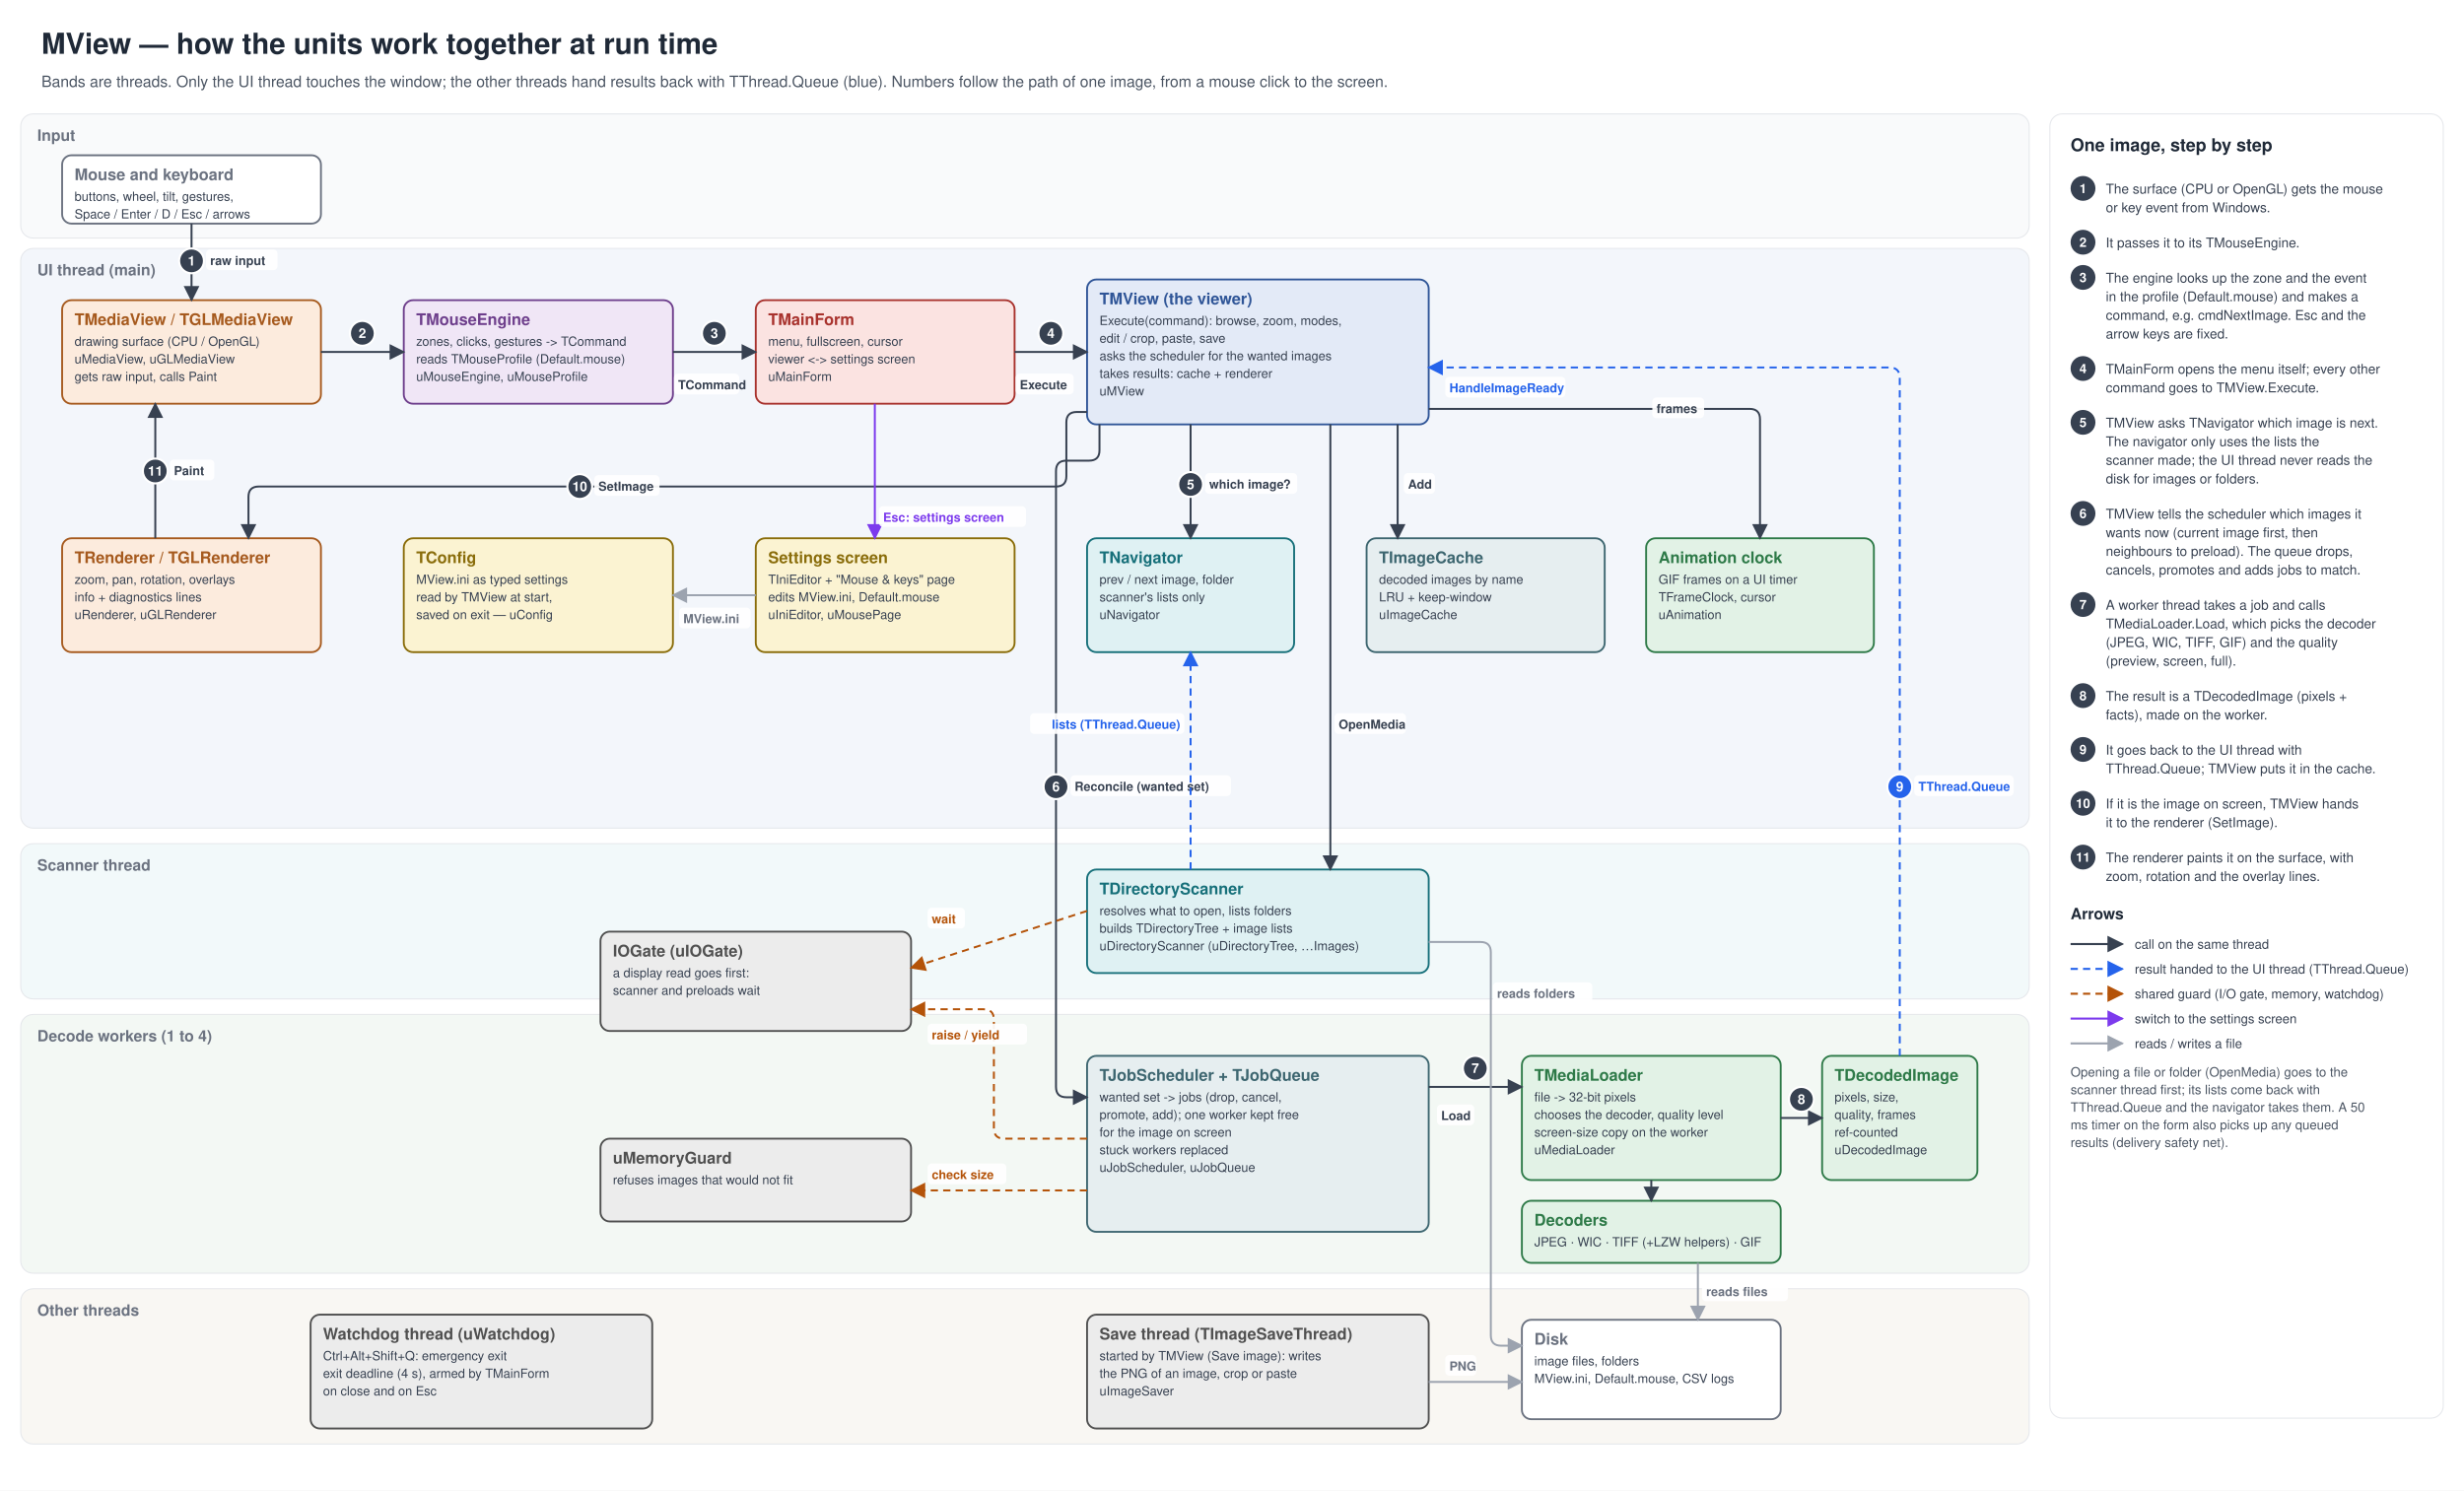
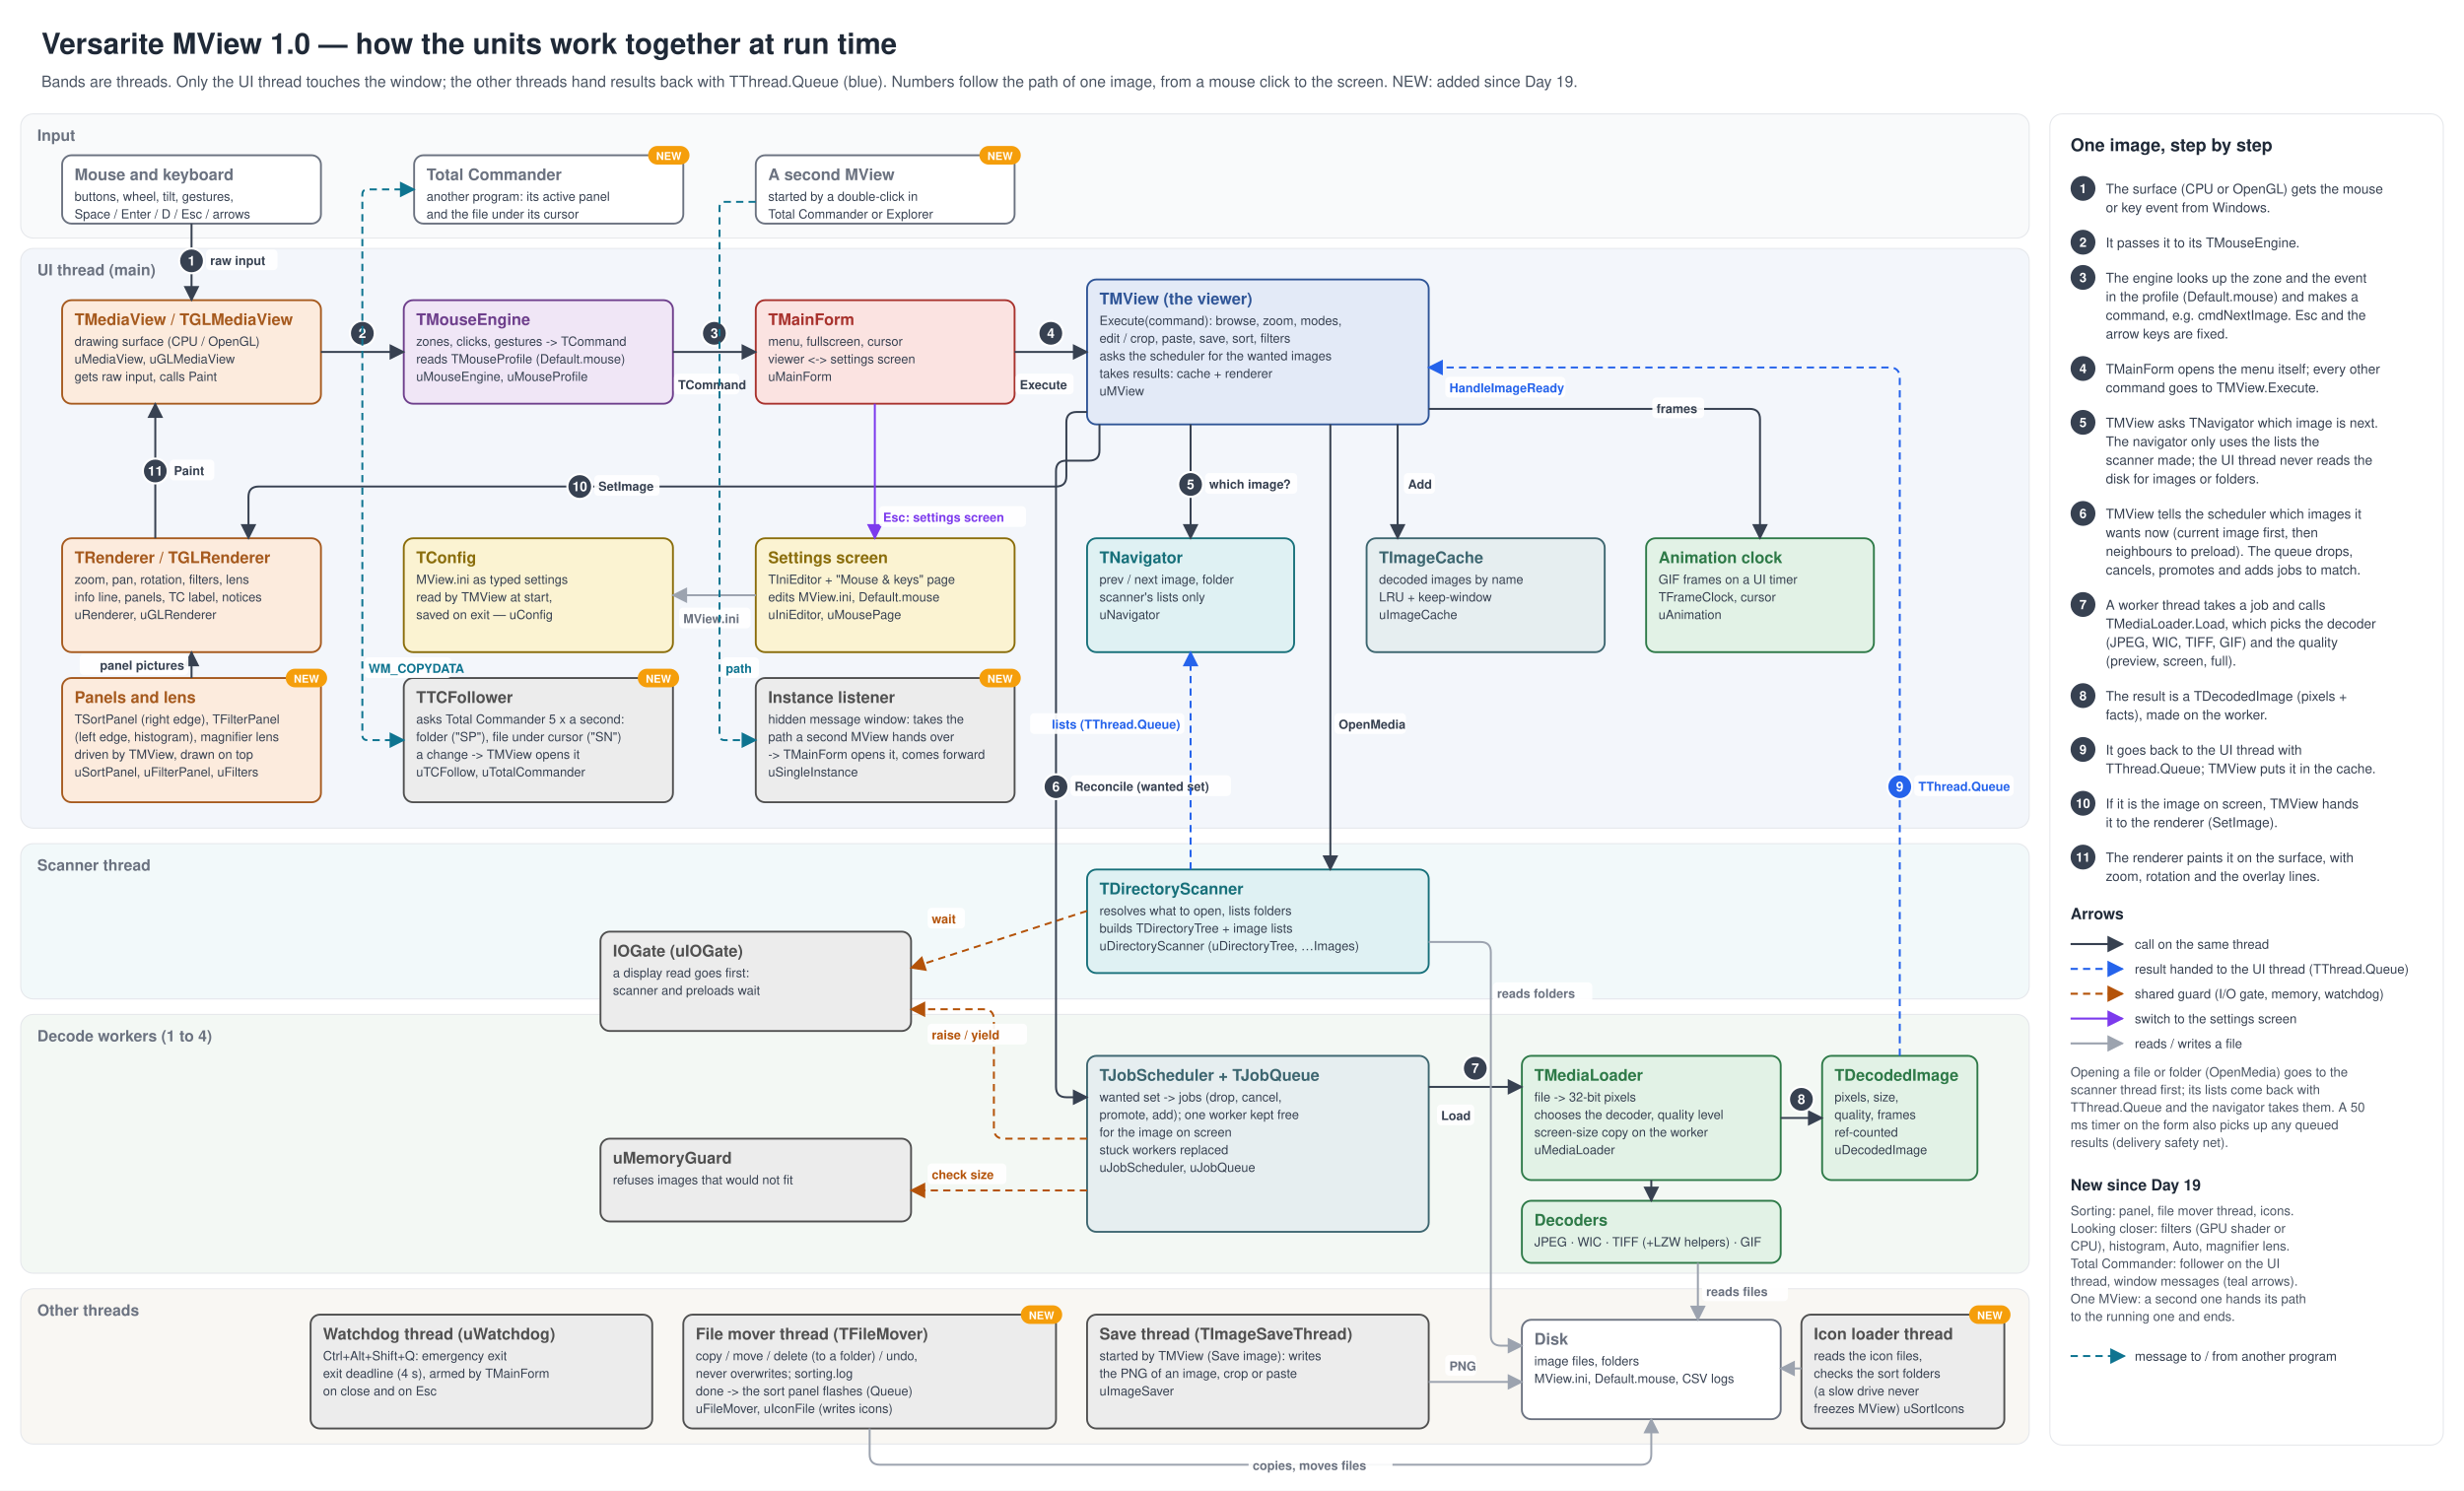
<svg xmlns="http://www.w3.org/2000/svg" width="2380" height="1440" viewBox="0 0 2380 1440" font-family="Segoe UI, Helvetica, Arial, sans-serif">
  <defs>
    <marker id="a1" viewBox="0 0 10 10" refX="9" refY="5" markerWidth="8" markerHeight="8" orient="auto-start-reverse">
      <path d="M0,0 L10,5 L0,10 z" fill="#374151" />
    </marker>
    <marker id="a2" viewBox="0 0 10 10" refX="9" refY="5" markerWidth="8" markerHeight="8" orient="auto-start-reverse">
      <path d="M0,0 L10,5 L0,10 z" fill="#2563eb" />
    </marker>
    <marker id="a3" viewBox="0 0 10 10" refX="9" refY="5" markerWidth="8" markerHeight="8" orient="auto-start-reverse">
      <path d="M0,0 L10,5 L0,10 z" fill="#b45309" />
    </marker>
    <marker id="a4" viewBox="0 0 10 10" refX="9" refY="5" markerWidth="8" markerHeight="8" orient="auto-start-reverse">
      <path d="M0,0 L10,5 L0,10 z" fill="#9ca3af" />
    </marker>
    <marker id="a5" viewBox="0 0 10 10" refX="9" refY="5" markerWidth="8" markerHeight="8" orient="auto-start-reverse">
      <path d="M0,0 L10,5 L0,10 z" fill="#7c3aed" />
    </marker>
+     <marker id="a6" viewBox="0 0 10 10" refX="9" refY="5" markerWidth="8" markerHeight="8" orient="auto-start-reverse">
+       <path d="M0,0 L10,5 L0,10 z" fill="#0e7490" />
+     </marker>
  </defs>
  <rect width="2380" height="1440" fill="#ffffff" />
-   <text x="40" y="52" font-size="28" font-weight="700" fill="#1f2937">MView — how the units work together at run time</text>
-   <text x="40" y="84" font-size="15" fill="#4b5563">Bands are threads. Only the UI thread touches the window; the other threads hand results back with TThread.Queue (blue). Numbers follow the path of one image, from a mouse click to the screen.</text>
+   <text x="40" y="52" font-size="28" font-weight="700" fill="#1f2937">Versarite MView 1.0 — how the units work together at run time</text>
+   <text x="40" y="84" font-size="15" fill="#4b5563">Bands are threads. Only the UI thread touches the window; the other threads hand results back with TThread.Queue (blue). Numbers follow the path of one image, from a mouse click to the screen. NEW: added since Day 19.</text>
  <rect x="20" y="110" width="1940" height="120" rx="12" fill="#f9fafb" stroke="#e5e7eb" />
  <text x="36" y="136" font-size="15" font-weight="700" fill="#6b7280">Input</text>
  <rect x="20" y="240" width="1940" height="560" rx="12" fill="#f3f6fb" stroke="#e5e7eb" />
  <text x="36" y="266" font-size="15" font-weight="700" fill="#6b7280">UI thread (main)</text>
  <rect x="20" y="815" width="1940" height="150" rx="12" fill="#f2f9fa" stroke="#e5e7eb" />
  <text x="36" y="841" font-size="15" font-weight="700" fill="#6b7280">Scanner thread</text>
  <rect x="20" y="980" width="1940" height="250" rx="12" fill="#f3f8f4" stroke="#e5e7eb" />
  <text x="36" y="1006" font-size="15" font-weight="700" fill="#6b7280">Decode workers (1 to 4)</text>
  <rect x="20" y="1245" width="1940" height="150" rx="12" fill="#f9f7f3" stroke="#e5e7eb" />
  <text x="36" y="1271" font-size="15" font-weight="700" fill="#6b7280">Other threads</text>
  <rect x="60" y="150" width="250" height="66" rx="9" fill="#FFFFFF" stroke="#6b7280" stroke-width="1.8" />
  <text x="72" y="174" font-size="15.5" font-weight="700" fill="#6b7280">Mouse and keyboard</text>
  <text x="72" y="194" font-size="12.2" fill="#374151">buttons, wheel, tilt, gestures,</text>
  <text x="72" y="211" font-size="12.2" fill="#374151">Space / Enter / D / Esc / arrows</text>
  <rect x="60" y="290" width="250" height="100" rx="9" fill="#FCEBDD" stroke="#A65A1E" stroke-width="1.8" />
  <text x="72" y="314" font-size="15.5" font-weight="700" fill="#A65A1E">TMediaView / TGLMediaView</text>
  <text x="72" y="334" font-size="12.2" fill="#374151">drawing surface (CPU / OpenGL)</text>
  <text x="72" y="351" font-size="12.2" fill="#374151">uMediaView, uGLMediaView</text>
  <text x="72" y="368" font-size="12.2" fill="#374151">gets raw input, calls Paint</text>
  <rect x="390" y="290" width="260" height="100" rx="9" fill="#F0E6F6" stroke="#6E3F8C" stroke-width="1.8" />
  <text x="402" y="314" font-size="15.5" font-weight="700" fill="#6E3F8C">TMouseEngine</text>
  <text x="402" y="334" font-size="12.2" fill="#374151">zones, clicks, gestures -&gt; TCommand</text>
  <text x="402" y="351" font-size="12.2" fill="#374151">reads TMouseProfile (Default.mouse)</text>
  <text x="402" y="368" font-size="12.2" fill="#374151">uMouseEngine, uMouseProfile</text>
  <rect x="730" y="290" width="250" height="100" rx="9" fill="#FBE3E1" stroke="#A8322D" stroke-width="1.8" />
  <text x="742" y="314" font-size="15.5" font-weight="700" fill="#A8322D">TMainForm</text>
  <text x="742" y="334" font-size="12.2" fill="#374151">menu, fullscreen, cursor</text>
  <text x="742" y="351" font-size="12.2" fill="#374151">viewer &lt;-&gt; settings screen</text>
  <text x="742" y="368" font-size="12.2" fill="#374151">uMainForm</text>
  <rect x="1050" y="270" width="330" height="140" rx="9" fill="#E3EAF7" stroke="#2F5597" stroke-width="1.8" />
  <text x="1062" y="294" font-size="15.5" font-weight="700" fill="#2F5597">TMView  (the viewer)</text>
  <text x="1062" y="314" font-size="12.2" fill="#374151">Execute(command): browse, zoom, modes,</text>
-   <text x="1062" y="331" font-size="12.2" fill="#374151">edit / crop, paste, save</text>
+   <text x="1062" y="331" font-size="12.2" fill="#374151">edit / crop, paste, save, sort, filters</text>
  <text x="1062" y="348" font-size="12.2" fill="#374151">asks the scheduler for the wanted images</text>
  <text x="1062" y="365" font-size="12.2" fill="#374151">takes results: cache + renderer</text>
  <text x="1062" y="382" font-size="12.2" fill="#374151">uMView</text>
  <rect x="60" y="520" width="250" height="110" rx="9" fill="#FCEBDD" stroke="#A65A1E" stroke-width="1.8" />
  <text x="72" y="544" font-size="15.5" font-weight="700" fill="#A65A1E">TRenderer / TGLRenderer</text>
-   <text x="72" y="564" font-size="12.2" fill="#374151">zoom, pan, rotation, overlays</text>
-   <text x="72" y="581" font-size="12.2" fill="#374151">info + diagnostics lines</text>
+   <text x="72" y="564" font-size="12.2" fill="#374151">zoom, pan, rotation, filters, lens</text>
+   <text x="72" y="581" font-size="12.2" fill="#374151">info line, panels, TC label, notices</text>
  <text x="72" y="598" font-size="12.2" fill="#374151">uRenderer, uGLRenderer</text>
  <rect x="390" y="520" width="260" height="110" rx="9" fill="#FBF3D2" stroke="#8A6D0B" stroke-width="1.8" />
  <text x="402" y="544" font-size="15.5" font-weight="700" fill="#8A6D0B">TConfig</text>
  <text x="402" y="564" font-size="12.2" fill="#374151">MView.ini as typed settings</text>
  <text x="402" y="581" font-size="12.2" fill="#374151">read by TMView at start,</text>
  <text x="402" y="598" font-size="12.2" fill="#374151">saved on exit — uConfig</text>
  <rect x="730" y="520" width="250" height="110" rx="9" fill="#FBF3D2" stroke="#8A6D0B" stroke-width="1.8" />
  <text x="742" y="544" font-size="15.5" font-weight="700" fill="#8A6D0B">Settings screen</text>
  <text x="742" y="564" font-size="12.2" fill="#374151">TIniEditor + "Mouse &amp; keys" page</text>
  <text x="742" y="581" font-size="12.2" fill="#374151">edits MView.ini, Default.mouse</text>
  <text x="742" y="598" font-size="12.2" fill="#374151">uIniEditor, uMousePage</text>
  <rect x="1050" y="520" width="200" height="110" rx="9" fill="#DFF1F3" stroke="#17707A" stroke-width="1.8" />
  <text x="1062" y="544" font-size="15.5" font-weight="700" fill="#17707A">TNavigator</text>
  <text x="1062" y="564" font-size="12.2" fill="#374151">prev / next image, folder</text>
  <text x="1062" y="581" font-size="12.2" fill="#374151">scanner's lists only</text>
  <text x="1062" y="598" font-size="12.2" fill="#374151">uNavigator</text>
  <rect x="1320" y="520" width="230" height="110" rx="9" fill="#E6EEF0" stroke="#3D6670" stroke-width="1.8" />
  <text x="1332" y="544" font-size="15.5" font-weight="700" fill="#3D6670">TImageCache</text>
  <text x="1332" y="564" font-size="12.2" fill="#374151">decoded images by name</text>
  <text x="1332" y="581" font-size="12.2" fill="#374151">LRU + keep-window</text>
  <text x="1332" y="598" font-size="12.2" fill="#374151">uImageCache</text>
  <rect x="1590" y="520" width="220" height="110" rx="9" fill="#E2F2E6" stroke="#2E7A48" stroke-width="1.8" />
  <text x="1602" y="544" font-size="15.5" font-weight="700" fill="#2E7A48">Animation clock</text>
  <text x="1602" y="564" font-size="12.2" fill="#374151">GIF frames on a UI timer</text>
  <text x="1602" y="581" font-size="12.2" fill="#374151">TFrameClock, cursor</text>
  <text x="1602" y="598" font-size="12.2" fill="#374151">uAnimation</text>
  <rect x="1050" y="840" width="330" height="100" rx="9" fill="#DFF1F3" stroke="#17707A" stroke-width="1.8" />
  <text x="1062" y="864" font-size="15.5" font-weight="700" fill="#17707A">TDirectoryScanner</text>
  <text x="1062" y="884" font-size="12.2" fill="#374151">resolves what to open, lists folders</text>
  <text x="1062" y="901" font-size="12.2" fill="#374151">builds TDirectoryTree + image lists</text>
  <text x="1062" y="918" font-size="12.2" fill="#374151">uDirectoryScanner (uDirectoryTree, …Images)</text>
  <rect x="1050" y="1020" width="330" height="170" rx="9" fill="#E6EEF0" stroke="#3D6670" stroke-width="1.8" />
  <text x="1062" y="1044" font-size="15.5" font-weight="700" fill="#3D6670">TJobScheduler + TJobQueue</text>
  <text x="1062" y="1064" font-size="12.2" fill="#374151">wanted set -&gt; jobs (drop, cancel,</text>
  <text x="1062" y="1081" font-size="12.2" fill="#374151">promote, add); one worker kept free</text>
  <text x="1062" y="1098" font-size="12.2" fill="#374151">for the image on screen</text>
  <text x="1062" y="1115" font-size="12.2" fill="#374151">stuck workers replaced</text>
  <text x="1062" y="1132" font-size="12.2" fill="#374151">uJobScheduler, uJobQueue</text>
  <rect x="1470" y="1020" width="250" height="120" rx="9" fill="#E2F2E6" stroke="#2E7A48" stroke-width="1.8" />
  <text x="1482" y="1044" font-size="15.5" font-weight="700" fill="#2E7A48">TMediaLoader</text>
  <text x="1482" y="1064" font-size="12.2" fill="#374151">file -&gt; 32-bit pixels</text>
  <text x="1482" y="1081" font-size="12.2" fill="#374151">chooses the decoder, quality level</text>
  <text x="1482" y="1098" font-size="12.2" fill="#374151">screen-size copy on the worker</text>
  <text x="1482" y="1115" font-size="12.2" fill="#374151">uMediaLoader</text>
  <rect x="1470" y="1160" width="250" height="60" rx="9" fill="#E2F2E6" stroke="#2E7A48" stroke-width="1.8" />
  <text x="1482" y="1184" font-size="15.5" font-weight="700" fill="#2E7A48">Decoders</text>
  <text x="1482" y="1204" font-size="12.2" fill="#374151">JPEG · WIC · TIFF (+LZW helpers) · GIF</text>
  <rect x="1760" y="1020" width="150" height="120" rx="9" fill="#E2F2E6" stroke="#2E7A48" stroke-width="1.8" />
  <text x="1772" y="1044" font-size="15.5" font-weight="700" fill="#2E7A48">TDecodedImage</text>
  <text x="1772" y="1064" font-size="12.2" fill="#374151">pixels, size,</text>
  <text x="1772" y="1081" font-size="12.2" fill="#374151">quality, frames</text>
  <text x="1772" y="1098" font-size="12.2" fill="#374151">ref-counted</text>
  <text x="1772" y="1115" font-size="12.2" fill="#374151">uDecodedImage</text>
  <rect x="580" y="900" width="300" height="96" rx="9" fill="#ECECEC" stroke="#505050" stroke-width="1.8" />
  <text x="592" y="924" font-size="15.5" font-weight="700" fill="#505050">IOGate  (uIOGate)</text>
  <text x="592" y="944" font-size="12.2" fill="#374151">a display read goes first:</text>
  <text x="592" y="961" font-size="12.2" fill="#374151">scanner and preloads wait</text>
  <rect x="580" y="1100" width="300" height="80" rx="9" fill="#ECECEC" stroke="#505050" stroke-width="1.8" />
  <text x="592" y="1124" font-size="15.5" font-weight="700" fill="#505050">uMemoryGuard</text>
  <text x="592" y="1144" font-size="12.2" fill="#374151">refuses images that would not fit</text>
  <rect x="1050" y="1270" width="330" height="110" rx="9" fill="#ECECEC" stroke="#505050" stroke-width="1.8" />
  <text x="1062" y="1294" font-size="15.5" font-weight="700" fill="#505050">Save thread (TImageSaveThread)</text>
  <text x="1062" y="1314" font-size="12.2" fill="#374151">started by TMView (Save image): writes</text>
  <text x="1062" y="1331" font-size="12.2" fill="#374151">the PNG of an image, crop or paste</text>
  <text x="1062" y="1348" font-size="12.2" fill="#374151">uImageSaver</text>
  <rect x="300" y="1270" width="330" height="110" rx="9" fill="#ECECEC" stroke="#505050" stroke-width="1.8" />
  <text x="312" y="1294" font-size="15.5" font-weight="700" fill="#505050">Watchdog thread (uWatchdog)</text>
  <text x="312" y="1314" font-size="12.2" fill="#374151">Ctrl+Alt+Shift+Q: emergency exit</text>
  <text x="312" y="1331" font-size="12.2" fill="#374151">exit deadline (4 s), armed by TMainForm</text>
  <text x="312" y="1348" font-size="12.2" fill="#374151">on close and on Esc</text>
  <rect x="1470" y="1275" width="250" height="96" rx="9" fill="#FFFFFF" stroke="#6b7280" stroke-width="1.8" />
  <text x="1482" y="1299" font-size="15.5" font-weight="700" fill="#6b7280">Disk</text>
  <text x="1482" y="1319" font-size="12.2" fill="#374151">image files, folders</text>
  <text x="1482" y="1336" font-size="12.2" fill="#374151">MView.ini, Default.mouse, CSV logs</text>
  <path d="M185,216 L185,290" fill="none" stroke="#374151" stroke-width="1.9" marker-end="url(#a1)" />
  <circle cx="185" cy="252" r="12" fill="#374151" stroke="#fff" stroke-width="2" />
  <text x="185" y="256.5" text-anchor="middle" font-size="13" font-weight="700" fill="#fff">1</text>
  <rect x="199" y="241" width="69" height="20" rx="4" fill="#ffffff" opacity="0.92" />
  <text x="203" y="256" text-anchor="start" font-size="12" font-weight="600" fill="#374151">raw input</text>
  <path d="M310,340 L390,340" fill="none" stroke="#374151" stroke-width="1.9" marker-end="url(#a1)" />
  <circle cx="350" cy="322" r="12" fill="#374151" stroke="#fff" stroke-width="2" />
  <text x="350" y="326.5" text-anchor="middle" font-size="13" font-weight="700" fill="#fff">2</text>
  <path d="M650,340 L730,340" fill="none" stroke="#374151" stroke-width="1.9" marker-end="url(#a1)" />
  <circle cx="690" cy="322" r="12" fill="#374151" stroke="#fff" stroke-width="2" />
  <text x="690" y="326.5" text-anchor="middle" font-size="13" font-weight="700" fill="#fff">3</text>
  <rect x="651" y="361" width="63" height="20" rx="4" fill="#ffffff" opacity="0.92" />
  <text x="655" y="376" text-anchor="start" font-size="12" font-weight="600" fill="#374151">TCommand</text>
  <path d="M980,340 L1050,340" fill="none" stroke="#374151" stroke-width="1.9" marker-end="url(#a1)" />
  <circle cx="1015" cy="322" r="12" fill="#374151" stroke="#fff" stroke-width="2" />
  <text x="1015" y="326.5" text-anchor="middle" font-size="13" font-weight="700" fill="#fff">4</text>
  <rect x="981" y="361" width="56" height="20" rx="4" fill="#ffffff" opacity="0.92" />
  <text x="985" y="376" text-anchor="start" font-size="12" font-weight="600" fill="#374151">Execute</text>
  <path d="M1150,410 L1150,520" fill="none" stroke="#374151" stroke-width="1.9" marker-end="url(#a1)" />
  <circle cx="1150" cy="468" r="12" fill="#374151" stroke="#fff" stroke-width="2" />
  <text x="1150" y="472.5" text-anchor="middle" font-size="13" font-weight="700" fill="#fff">5</text>
  <rect x="1164" y="457" width="89" height="20" rx="4" fill="#ffffff" opacity="0.92" />
  <text x="1168" y="472" text-anchor="start" font-size="12" font-weight="600" fill="#374151">which image?</text>
  <path d="M1062,410 L1062,435 Q1062,445 1052,445 L1030,445 Q1020,445 1020,455 L1020,1050 Q1020,1060 1030,1060 L1050,1060" fill="none" stroke="#374151" stroke-width="1.9" marker-end="url(#a1)" />
  <circle cx="1020" cy="760" r="12" fill="#374151" stroke="#fff" stroke-width="2" />
  <text x="1020" y="764.5" text-anchor="middle" font-size="13" font-weight="700" fill="#fff">6</text>
  <rect x="1034" y="749" width="155" height="20" rx="4" fill="#ffffff" opacity="0.92" />
  <text x="1038" y="764" text-anchor="start" font-size="12" font-weight="600" fill="#374151">Reconcile (wanted set)</text>
  <path d="M1380,1050 L1470,1050" fill="none" stroke="#374151" stroke-width="1.9" marker-end="url(#a1)" />
  <circle cx="1425" cy="1032" r="12" fill="#374151" stroke="#fff" stroke-width="2" />
  <text x="1425" y="1036.5" text-anchor="middle" font-size="13" font-weight="700" fill="#fff">7</text>
  <rect x="1388" y="1067" width="36" height="20" rx="4" fill="#ffffff" opacity="0.92" />
  <text x="1392" y="1082" text-anchor="start" font-size="12" font-weight="600" fill="#374151">Load</text>
  <path d="M1595,1140 L1595,1160" fill="none" stroke="#374151" stroke-width="1.9" marker-end="url(#a1)" />
  <path d="M1720,1080 L1760,1080" fill="none" stroke="#374151" stroke-width="1.9" marker-end="url(#a1)" />
  <circle cx="1740" cy="1062" r="12" fill="#374151" stroke="#fff" stroke-width="2" />
  <text x="1740" y="1066.5" text-anchor="middle" font-size="13" font-weight="700" fill="#fff">8</text>
  <path d="M1835,1020 L1835,365 Q1835,355 1825,355 L1380,355" fill="none" stroke="#2563eb" stroke-width="1.9" stroke-dasharray="7 5" marker-end="url(#a2)" />
  <circle cx="1835" cy="760" r="12" fill="#2563eb" stroke="#fff" stroke-width="2" />
  <text x="1835" y="764.5" text-anchor="middle" font-size="13" font-weight="700" fill="#fff">9</text>
  <rect x="1849" y="749" width="96" height="20" rx="4" fill="#ffffff" opacity="0.92" />
  <text x="1853" y="764" text-anchor="start" font-size="12" font-weight="600" fill="#2563eb">TThread.Queue</text>
  <rect x="1396" y="364" width="116" height="20" rx="4" fill="#ffffff" opacity="0.92" />
  <text x="1400" y="379" text-anchor="start" font-size="12" font-weight="600" fill="#2563eb">HandleImageReady</text>
  <path d="M1350,410 L1350,520" fill="none" stroke="#374151" stroke-width="1.9" marker-end="url(#a1)" />
  <rect x="1356" y="457" width="30" height="20" rx="4" fill="#ffffff" opacity="0.92" />
  <text x="1360" y="472" text-anchor="start" font-size="12" font-weight="600" fill="#374151">Add</text>
  <path d="M1050,398 L1040,398 Q1030,398 1030,408 L1030,460 Q1030,470 1020,470 L250,470 Q240,470 240,480 L240,520" fill="none" stroke="#374151" stroke-width="1.9" marker-end="url(#a1)" />
  <circle cx="560" cy="470" r="12" fill="#374151" stroke="#fff" stroke-width="2" />
  <text x="560" y="474.5" text-anchor="middle" font-size="13" font-weight="700" fill="#fff">10</text>
  <rect x="574" y="459" width="63" height="20" rx="4" fill="#ffffff" opacity="0.92" />
  <text x="578" y="474" text-anchor="start" font-size="12" font-weight="600" fill="#374151">SetImage</text>
  <path d="M150,520 L150,390" fill="none" stroke="#374151" stroke-width="1.9" marker-end="url(#a1)" />
  <circle cx="150" cy="455" r="12" fill="#374151" stroke="#fff" stroke-width="2" />
  <text x="150" y="459.5" text-anchor="middle" font-size="13" font-weight="700" fill="#fff">11</text>
  <rect x="164" y="444" width="43" height="20" rx="4" fill="#ffffff" opacity="0.92" />
  <text x="168" y="459" text-anchor="start" font-size="12" font-weight="600" fill="#374151">Paint</text>
  <path d="M1380,395 L1690,395 Q1700,395 1700,405 L1700,520" fill="none" stroke="#374151" stroke-width="1.9" marker-end="url(#a1)" />
  <rect x="1596" y="384" width="50" height="20" rx="4" fill="#ffffff" opacity="0.92" />
  <text x="1600" y="399" text-anchor="start" font-size="12" font-weight="600" fill="#374151">frames</text>
  <path d="M1285,410 L1285,840" fill="none" stroke="#374151" stroke-width="1.9" marker-end="url(#a1)" />
  <rect x="1289" y="689" width="69" height="20" rx="4" fill="#ffffff" opacity="0.92" />
  <text x="1293" y="704" text-anchor="start" font-size="12" font-weight="600" fill="#374151">OpenMedia</text>
  <path d="M1150,840 L1150,630" fill="none" stroke="#2563eb" stroke-width="1.9" stroke-dasharray="7 5" marker-end="url(#a2)" />
  <rect x="995" y="689" width="149" height="20" rx="4" fill="#ffffff" opacity="0.92" />
  <text x="1140" y="704" text-anchor="end" font-size="12" font-weight="600" fill="#2563eb">lists (TThread.Queue)</text>
  <path d="M1380,910 L1430,910 Q1440,910 1440,920 L1440,1290 Q1440,1300 1450,1300 L1470,1300" fill="none" stroke="#9ca3af" stroke-width="1.9" marker-end="url(#a4)" />
  <rect x="1442" y="949" width="96" height="20" rx="4" fill="#ffffff" opacity="0.92" />
  <text x="1446" y="964" text-anchor="start" font-size="12" font-weight="600" fill="#6b7280">reads folders</text>
  <path d="M1640,1220 L1640,1275" fill="none" stroke="#9ca3af" stroke-width="1.9" marker-end="url(#a4)" />
  <rect x="1644" y="1237" width="83" height="20" rx="4" fill="#ffffff" opacity="0.92" />
  <text x="1648" y="1252" text-anchor="start" font-size="12" font-weight="600" fill="#6b7280">reads files</text>
  <path d="M1050,880 L880,935" fill="none" stroke="#b45309" stroke-width="1.9" stroke-dasharray="7 5" marker-end="url(#a3)" />
  <rect x="896" y="877" width="36" height="20" rx="4" fill="#ffffff" opacity="0.92" />
  <text x="900" y="892" text-anchor="start" font-size="12" font-weight="600" fill="#b45309">wait</text>
  <path d="M1050,1100 L970,1100 Q960,1100 960,1090 L960,985 Q960,975 950,975 L880,975" fill="none" stroke="#b45309" stroke-width="1.9" stroke-dasharray="7 5" marker-end="url(#a3)" />
  <rect x="896" y="989" width="96" height="20" rx="4" fill="#ffffff" opacity="0.92" />
  <text x="900" y="1004" text-anchor="start" font-size="12" font-weight="600" fill="#b45309">raise / yield</text>
  <path d="M1050,1150 L880,1150" fill="none" stroke="#b45309" stroke-width="1.9" stroke-dasharray="7 5" marker-end="url(#a3)" />
  <rect x="896" y="1124" width="76" height="20" rx="4" fill="#ffffff" opacity="0.92" />
  <text x="900" y="1139" text-anchor="start" font-size="12" font-weight="600" fill="#b45309">check size</text>
  <path d="M845,390 L845,520" fill="none" stroke="#7c3aed" stroke-width="1.9" marker-end="url(#a5)" />
  <rect x="849" y="489" width="142" height="20" rx="4" fill="#ffffff" opacity="0.92" />
  <text x="853" y="504" text-anchor="start" font-size="12" font-weight="600" fill="#7c3aed">Esc: settings screen</text>
  <path d="M730,575 L650,575" fill="none" stroke="#9ca3af" stroke-width="1.9" marker-end="url(#a4)" />
  <rect x="656" y="587" width="69" height="20" rx="4" fill="#ffffff" opacity="0.92" />
  <text x="660" y="602" text-anchor="start" font-size="12" font-weight="600" fill="#6b7280">MView.ini</text>
  <path d="M1380,1335 L1470,1335" fill="none" stroke="#9ca3af" stroke-width="1.9" marker-end="url(#a4)" />
  <rect x="1396" y="1309" width="30" height="20" rx="4" fill="#ffffff" opacity="0.92" />
  <text x="1400" y="1324" text-anchor="start" font-size="12" font-weight="600" fill="#6b7280">PNG</text>
-   <rect x="1980" y="110" width="380" height="1260" rx="12" fill="#ffffff" stroke="#e5e7eb" />
+   <rect x="1980" y="110" width="380" height="1286" rx="12" fill="#ffffff" stroke="#e5e7eb" />
  <text x="2000" y="146" font-size="17" font-weight="700" fill="#1f2937">One image, step by step</text>
  <circle cx="2012" cy="182" r="12" fill="#374151" />
  <text x="2012" y="186.5" text-anchor="middle" font-size="12.5" font-weight="700" fill="#fff">1</text>
  <text x="2034" y="187" font-size="13" fill="#374151">The surface (CPU or OpenGL) gets the mouse</text>
  <text x="2034" y="205" font-size="13" fill="#374151">or key event from Windows.</text>
  <circle cx="2012" cy="234" r="12" fill="#374151" />
  <text x="2012" y="238.5" text-anchor="middle" font-size="12.5" font-weight="700" fill="#fff">2</text>
  <text x="2034" y="239" font-size="13" fill="#374151">It passes it to its TMouseEngine.</text>
  <circle cx="2012" cy="268" r="12" fill="#374151" />
  <text x="2012" y="272.5" text-anchor="middle" font-size="12.5" font-weight="700" fill="#fff">3</text>
  <text x="2034" y="273" font-size="13" fill="#374151">The engine looks up the zone and the event</text>
  <text x="2034" y="291" font-size="13" fill="#374151">in the profile (Default.mouse) and makes a</text>
  <text x="2034" y="309" font-size="13" fill="#374151">command, e.g. cmdNextImage. Esc and the</text>
  <text x="2034" y="327" font-size="13" fill="#374151">arrow keys are fixed.</text>
  <circle cx="2012" cy="356" r="12" fill="#374151" />
  <text x="2012" y="360.5" text-anchor="middle" font-size="12.5" font-weight="700" fill="#fff">4</text>
  <text x="2034" y="361" font-size="13" fill="#374151">TMainForm opens the menu itself; every other</text>
  <text x="2034" y="379" font-size="13" fill="#374151">command goes to TMView.Execute.</text>
  <circle cx="2012" cy="408" r="12" fill="#374151" />
  <text x="2012" y="412.5" text-anchor="middle" font-size="12.5" font-weight="700" fill="#fff">5</text>
  <text x="2034" y="413" font-size="13" fill="#374151">TMView asks TNavigator which image is next.</text>
  <text x="2034" y="431" font-size="13" fill="#374151">The navigator only uses the lists the</text>
  <text x="2034" y="449" font-size="13" fill="#374151">scanner made; the UI thread never reads the</text>
  <text x="2034" y="467" font-size="13" fill="#374151">disk for images or folders.</text>
  <circle cx="2012" cy="496" r="12" fill="#374151" />
  <text x="2012" y="500.5" text-anchor="middle" font-size="12.5" font-weight="700" fill="#fff">6</text>
  <text x="2034" y="501" font-size="13" fill="#374151">TMView tells the scheduler which images it</text>
  <text x="2034" y="519" font-size="13" fill="#374151">wants now (current image first, then</text>
  <text x="2034" y="537" font-size="13" fill="#374151">neighbours to preload). The queue drops,</text>
  <text x="2034" y="555" font-size="13" fill="#374151">cancels, promotes and adds jobs to match.</text>
  <circle cx="2012" cy="584" r="12" fill="#374151" />
  <text x="2012" y="588.5" text-anchor="middle" font-size="12.5" font-weight="700" fill="#fff">7</text>
  <text x="2034" y="589" font-size="13" fill="#374151">A worker thread takes a job and calls</text>
  <text x="2034" y="607" font-size="13" fill="#374151">TMediaLoader.Load, which picks the decoder</text>
  <text x="2034" y="625" font-size="13" fill="#374151">(JPEG, WIC, TIFF, GIF) and the quality</text>
  <text x="2034" y="643" font-size="13" fill="#374151">(preview, screen, full).</text>
  <circle cx="2012" cy="672" r="12" fill="#374151" />
  <text x="2012" y="676.5" text-anchor="middle" font-size="12.5" font-weight="700" fill="#fff">8</text>
  <text x="2034" y="677" font-size="13" fill="#374151">The result is a TDecodedImage (pixels +</text>
  <text x="2034" y="695" font-size="13" fill="#374151">facts), made on the worker.</text>
  <circle cx="2012" cy="724" r="12" fill="#374151" />
  <text x="2012" y="728.5" text-anchor="middle" font-size="12.5" font-weight="700" fill="#fff">9</text>
  <text x="2034" y="729" font-size="13" fill="#374151">It goes back to the UI thread with</text>
  <text x="2034" y="747" font-size="13" fill="#374151">TThread.Queue; TMView puts it in the cache.</text>
  <circle cx="2012" cy="776" r="12" fill="#374151" />
  <text x="2012" y="780.5" text-anchor="middle" font-size="12.5" font-weight="700" fill="#fff">10</text>
  <text x="2034" y="781" font-size="13" fill="#374151">If it is the image on screen, TMView hands</text>
  <text x="2034" y="799" font-size="13" fill="#374151">it to the renderer (SetImage).</text>
  <circle cx="2012" cy="828" r="12" fill="#374151" />
  <text x="2012" y="832.5" text-anchor="middle" font-size="12.5" font-weight="700" fill="#fff">11</text>
  <text x="2034" y="833" font-size="13" fill="#374151">The renderer paints it on the surface, with</text>
  <text x="2034" y="851" font-size="13" fill="#374151">zoom, rotation and the overlay lines.</text>
  <text x="2000" y="888" font-size="15" font-weight="700" fill="#1f2937">Arrows</text>
  <path d="M2000,912 L2050,912" stroke="#374151" stroke-width="2" marker-end="url(#a1)" />
  <text x="2062" y="916.5" font-size="12.5" fill="#374151">call on the same thread</text>
  <path d="M2000,936 L2050,936" stroke="#2563eb" stroke-width="2" stroke-dasharray="7 5" marker-end="url(#a2)" />
  <text x="2062" y="940.5" font-size="12.5" fill="#374151">result handed to the UI thread (TThread.Queue)</text>
  <path d="M2000,960 L2050,960" stroke="#b45309" stroke-width="2" stroke-dasharray="7 5" marker-end="url(#a3)" />
  <text x="2062" y="964.5" font-size="12.5" fill="#374151">shared guard (I/O gate, memory, watchdog)</text>
  <path d="M2000,984 L2050,984" stroke="#7c3aed" stroke-width="2" marker-end="url(#a5)" />
  <text x="2062" y="988.5" font-size="12.5" fill="#374151">switch to the settings screen</text>
  <path d="M2000,1008 L2050,1008" stroke="#9ca3af" stroke-width="2" marker-end="url(#a4)" />
  <text x="2062" y="1012.5" font-size="12.5" fill="#374151">reads / writes a file</text>
  <text x="2000" y="1040" font-size="12.5" fill="#4b5563">Opening a file or folder (OpenMedia) goes to the</text>
  <text x="2000" y="1057" font-size="12.5" fill="#4b5563">scanner thread first; its lists come back with</text>
  <text x="2000" y="1074" font-size="12.5" fill="#4b5563">TThread.Queue and the navigator takes them. A 50</text>
  <text x="2000" y="1091" font-size="12.5" fill="#4b5563">ms timer on the form also picks up any queued</text>
  <text x="2000" y="1108" font-size="12.5" fill="#4b5563">results (delivery safety net).</text>
+   <rect x="400" y="150" width="260" height="66" rx="9" fill="#FFFFFF" stroke="#6b7280" stroke-width="1.8" />
+   <text x="412" y="174" font-size="15.5" font-weight="700" fill="#6b7280">Total Commander</text>
+   <text x="412" y="194" font-size="12.2" fill="#374151">another program: its active panel</text>
+   <text x="412" y="211" font-size="12.2" fill="#374151">and the file under its cursor</text>
+   <rect x="626" y="141" width="40" height="18" rx="9" fill="#F59E0B" />
+   <text x="646" y="154.5" text-anchor="middle" font-size="10.5" font-weight="700" fill="#ffffff">NEW</text>
+   <rect x="730" y="150" width="250" height="66" rx="9" fill="#FFFFFF" stroke="#6b7280" stroke-width="1.8" />
+   <text x="742" y="174" font-size="15.5" font-weight="700" fill="#6b7280">A second MView</text>
+   <text x="742" y="194" font-size="12.2" fill="#374151">started by a double-click in</text>
+   <text x="742" y="211" font-size="12.2" fill="#374151">Total Commander or Explorer</text>
+   <rect x="946" y="141" width="40" height="18" rx="9" fill="#F59E0B" />
+   <text x="966" y="154.5" text-anchor="middle" font-size="10.5" font-weight="700" fill="#ffffff">NEW</text>
+   <rect x="60" y="655" width="250" height="120" rx="9" fill="#FCEBDD" stroke="#A65A1E" stroke-width="1.8" />
+   <text x="72" y="679" font-size="15.5" font-weight="700" fill="#A65A1E">Panels and lens</text>
+   <text x="72" y="699" font-size="12.2" fill="#374151">TSortPanel (right edge), TFilterPanel</text>
+   <text x="72" y="716" font-size="12.2" fill="#374151">(left edge, histogram), magnifier lens</text>
+   <text x="72" y="733" font-size="12.2" fill="#374151">driven by TMView, drawn on top</text>
+   <text x="72" y="750" font-size="12.2" fill="#374151">uSortPanel, uFilterPanel, uFilters</text>
+   <rect x="276" y="646" width="40" height="18" rx="9" fill="#F59E0B" />
+   <text x="296" y="659.5" text-anchor="middle" font-size="10.5" font-weight="700" fill="#ffffff">NEW</text>
+   <rect x="390" y="655" width="260" height="120" rx="9" fill="#ECECEC" stroke="#505050" stroke-width="1.8" />
+   <text x="402" y="679" font-size="15.5" font-weight="700" fill="#505050">TTCFollower</text>
+   <text x="402" y="699" font-size="12.2" fill="#374151">asks Total Commander 5 x a second:</text>
+   <text x="402" y="716" font-size="12.2" fill="#374151">folder ("SP"), file under cursor ("SN")</text>
+   <text x="402" y="733" font-size="12.2" fill="#374151">a change -&gt; TMView opens it</text>
+   <text x="402" y="750" font-size="12.2" fill="#374151">uTCFollow, uTotalCommander</text>
+   <rect x="616" y="646" width="40" height="18" rx="9" fill="#F59E0B" />
+   <text x="636" y="659.5" text-anchor="middle" font-size="10.5" font-weight="700" fill="#ffffff">NEW</text>
+   <rect x="730" y="655" width="250" height="120" rx="9" fill="#ECECEC" stroke="#505050" stroke-width="1.8" />
+   <text x="742" y="679" font-size="15.5" font-weight="700" fill="#505050">Instance listener</text>
+   <text x="742" y="699" font-size="12.2" fill="#374151">hidden message window: takes the</text>
+   <text x="742" y="716" font-size="12.2" fill="#374151">path a second MView hands over</text>
+   <text x="742" y="733" font-size="12.2" fill="#374151">-&gt; TMainForm opens it, comes forward</text>
+   <text x="742" y="750" font-size="12.2" fill="#374151">uSingleInstance</text>
+   <rect x="946" y="646" width="40" height="18" rx="9" fill="#F59E0B" />
+   <text x="966" y="659.5" text-anchor="middle" font-size="10.5" font-weight="700" fill="#ffffff">NEW</text>
+   <path d="M185,655 L185,630" fill="none" stroke="#374151" stroke-width="1.9" marker-end="url(#a1)" />
+   <rect x="77" y="632" width="105" height="20" rx="4" fill="#ffffff" opacity="0.92" />
+   <text x="178" y="647" text-anchor="end" font-size="12" font-weight="600" fill="#374151">panel pictures</text>
+   <path d="M400,183 L355,183 Q350,183 350,188 L350,710 Q350,715 355,715 L390,715" fill="none" stroke="#0e7490" stroke-width="1.9" stroke-dasharray="7 5" marker-start="url(#a6)" marker-end="url(#a6)" />
+   <rect x="352" y="635" width="84" height="20" rx="4" fill="#ffffff" opacity="0.92" />
+   <text x="356" y="650" text-anchor="start" font-size="12" font-weight="600" fill="#0e7490">WM_COPYDATA</text>
+   <path d="M730,195 L700,195 Q695,195 695,200 L695,710 Q695,715 700,715 L730,715" fill="none" stroke="#0e7490" stroke-width="1.9" stroke-dasharray="7 5" marker-end="url(#a6)" />
+   <rect x="697" y="635" width="36" height="20" rx="4" fill="#ffffff" opacity="0.92" />
+   <text x="701" y="650" text-anchor="start" font-size="12" font-weight="600" fill="#0e7490">path</text>
+   <rect x="660" y="1270" width="360" height="110" rx="9" fill="#ECECEC" stroke="#505050" stroke-width="1.8" />
+   <text x="672" y="1294" font-size="15.5" font-weight="700" fill="#505050">File mover thread (TFileMover)</text>
+   <text x="672" y="1314" font-size="12.2" fill="#374151">copy / move / delete (to a folder) / undo,</text>
+   <text x="672" y="1331" font-size="12.2" fill="#374151">never overwrites; sorting.log</text>
+   <text x="672" y="1348" font-size="12.2" fill="#374151">done -&gt; the sort panel flashes (Queue)</text>
+   <text x="672" y="1365" font-size="12.2" fill="#374151">uFileMover, uIconFile (writes icons)</text>
+   <rect x="986" y="1261" width="40" height="18" rx="9" fill="#F59E0B" />
+   <text x="1006" y="1274.5" text-anchor="middle" font-size="10.5" font-weight="700" fill="#ffffff">NEW</text>
+   <rect x="1740" y="1270" width="196" height="110" rx="9" fill="#ECECEC" stroke="#505050" stroke-width="1.8" />
+   <text x="1752" y="1294" font-size="15.5" font-weight="700" fill="#505050">Icon loader thread</text>
+   <text x="1752" y="1314" font-size="12.2" fill="#374151">reads the icon files,</text>
+   <text x="1752" y="1331" font-size="12.2" fill="#374151">checks the sort folders</text>
+   <text x="1752" y="1348" font-size="12.2" fill="#374151">(a slow drive never</text>
+   <text x="1752" y="1365" font-size="12.2" fill="#374151">freezes MView) uSortIcons</text>
+   <rect x="1902" y="1261" width="40" height="18" rx="9" fill="#F59E0B" />
+   <text x="1922" y="1274.5" text-anchor="middle" font-size="10.5" font-weight="700" fill="#ffffff">NEW</text>
+   <path d="M840,1380 L840,1405 Q840,1415 850,1415 L1585,1415 Q1595,1415 1595,1405 L1595,1371" fill="none" stroke="#9ca3af" stroke-width="1.9" marker-end="url(#a4)" />
+   <rect x="1206" y="1405" width="139" height="20" rx="4" fill="#ffffff" opacity="0.92" />
+   <text x="1210" y="1420" text-anchor="start" font-size="12" font-weight="600" fill="#6b7280">copies, moves files</text>
+   <path d="M1740,1322 L1720,1322" fill="none" stroke="#9ca3af" stroke-width="1.9" marker-end="url(#a4)" />
+   <text x="2000" y="1150" font-size="15" font-weight="700" fill="#1f2937">New since Day 19</text>
+   <text x="2000" y="1174" font-size="12.5" fill="#4b5563">Sorting: panel, file mover thread, icons.</text>
+   <text x="2000" y="1191" font-size="12.5" fill="#4b5563">Looking closer: filters (GPU shader or</text>
+   <text x="2000" y="1208" font-size="12.5" fill="#4b5563">CPU), histogram, Auto, magnifier lens.</text>
+   <text x="2000" y="1225" font-size="12.5" fill="#4b5563">Total Commander: follower on the UI</text>
+   <text x="2000" y="1242" font-size="12.5" fill="#4b5563">thread, window messages (teal arrows).</text>
+   <text x="2000" y="1259" font-size="12.5" fill="#4b5563">One MView: a second one hands its path</text>
+   <text x="2000" y="1276" font-size="12.5" fill="#4b5563">to the running one and ends.</text>
+   <path d="M2000,1310 L2052,1310" stroke="#0e7490" stroke-width="1.9" stroke-dasharray="7 5" marker-end="url(#a6)" />
+   <text x="2062" y="1314.5" font-size="12.5" fill="#374151">message to / from another program</text>
</svg>
